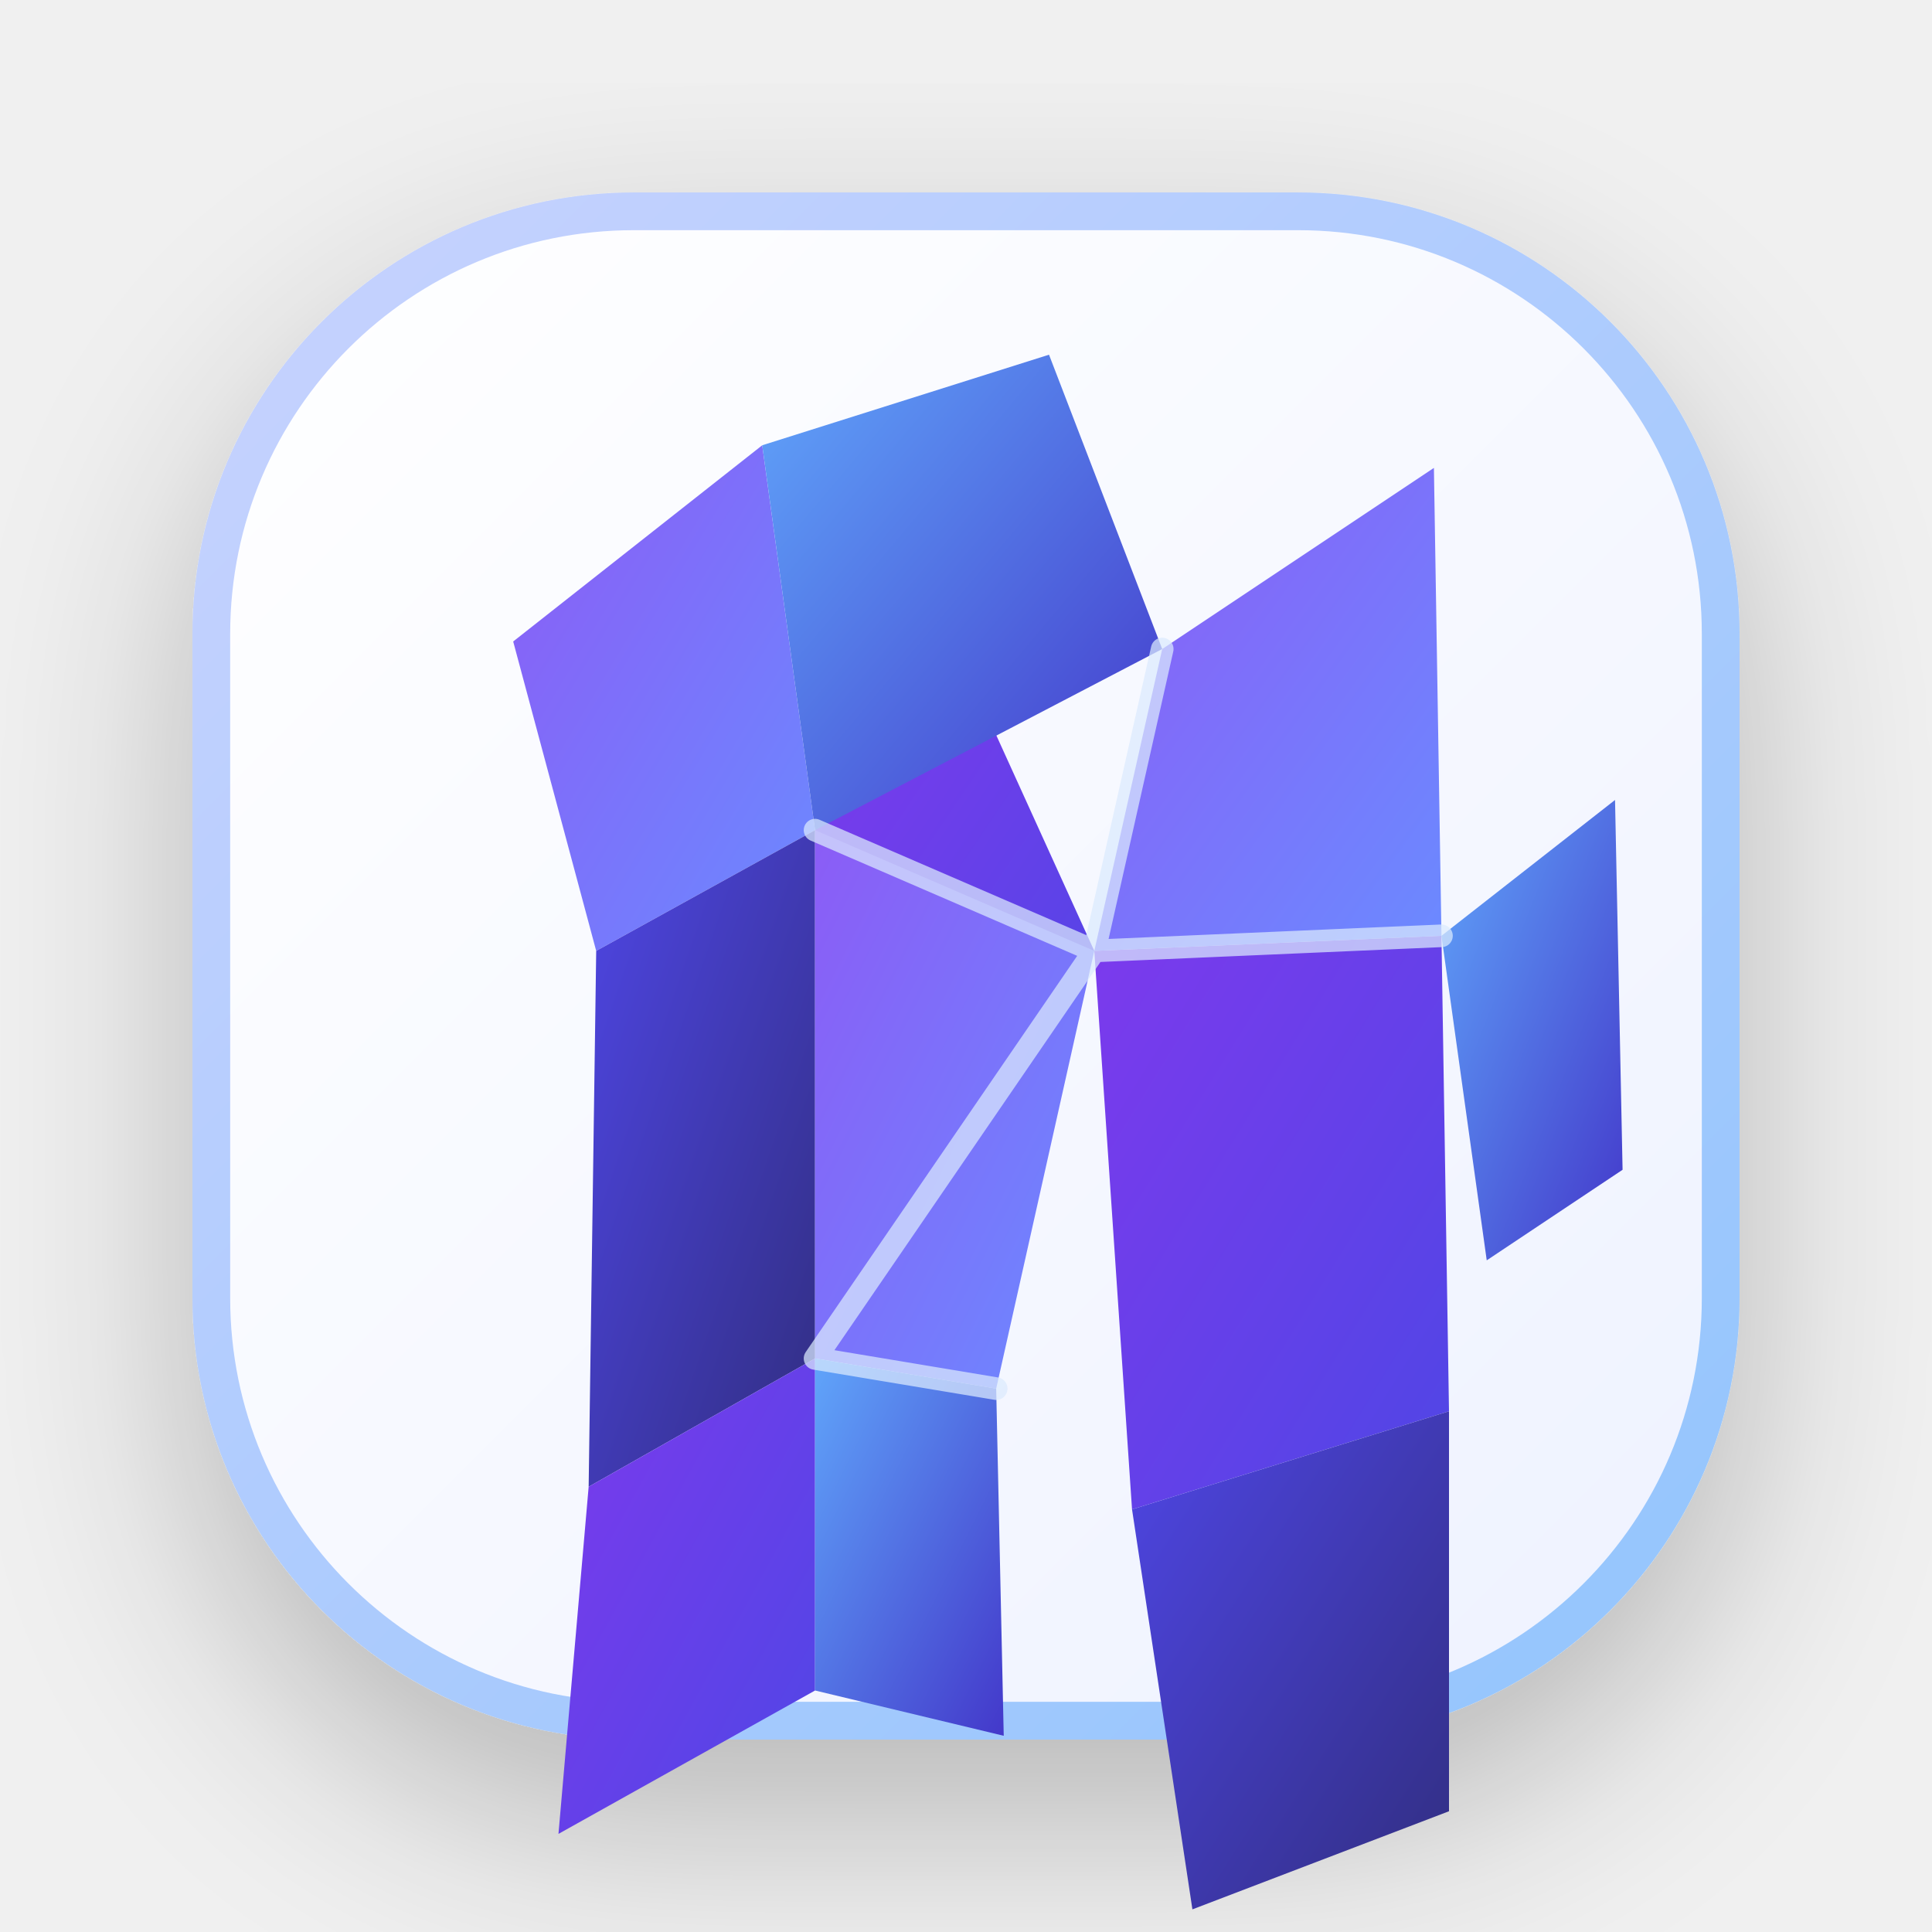
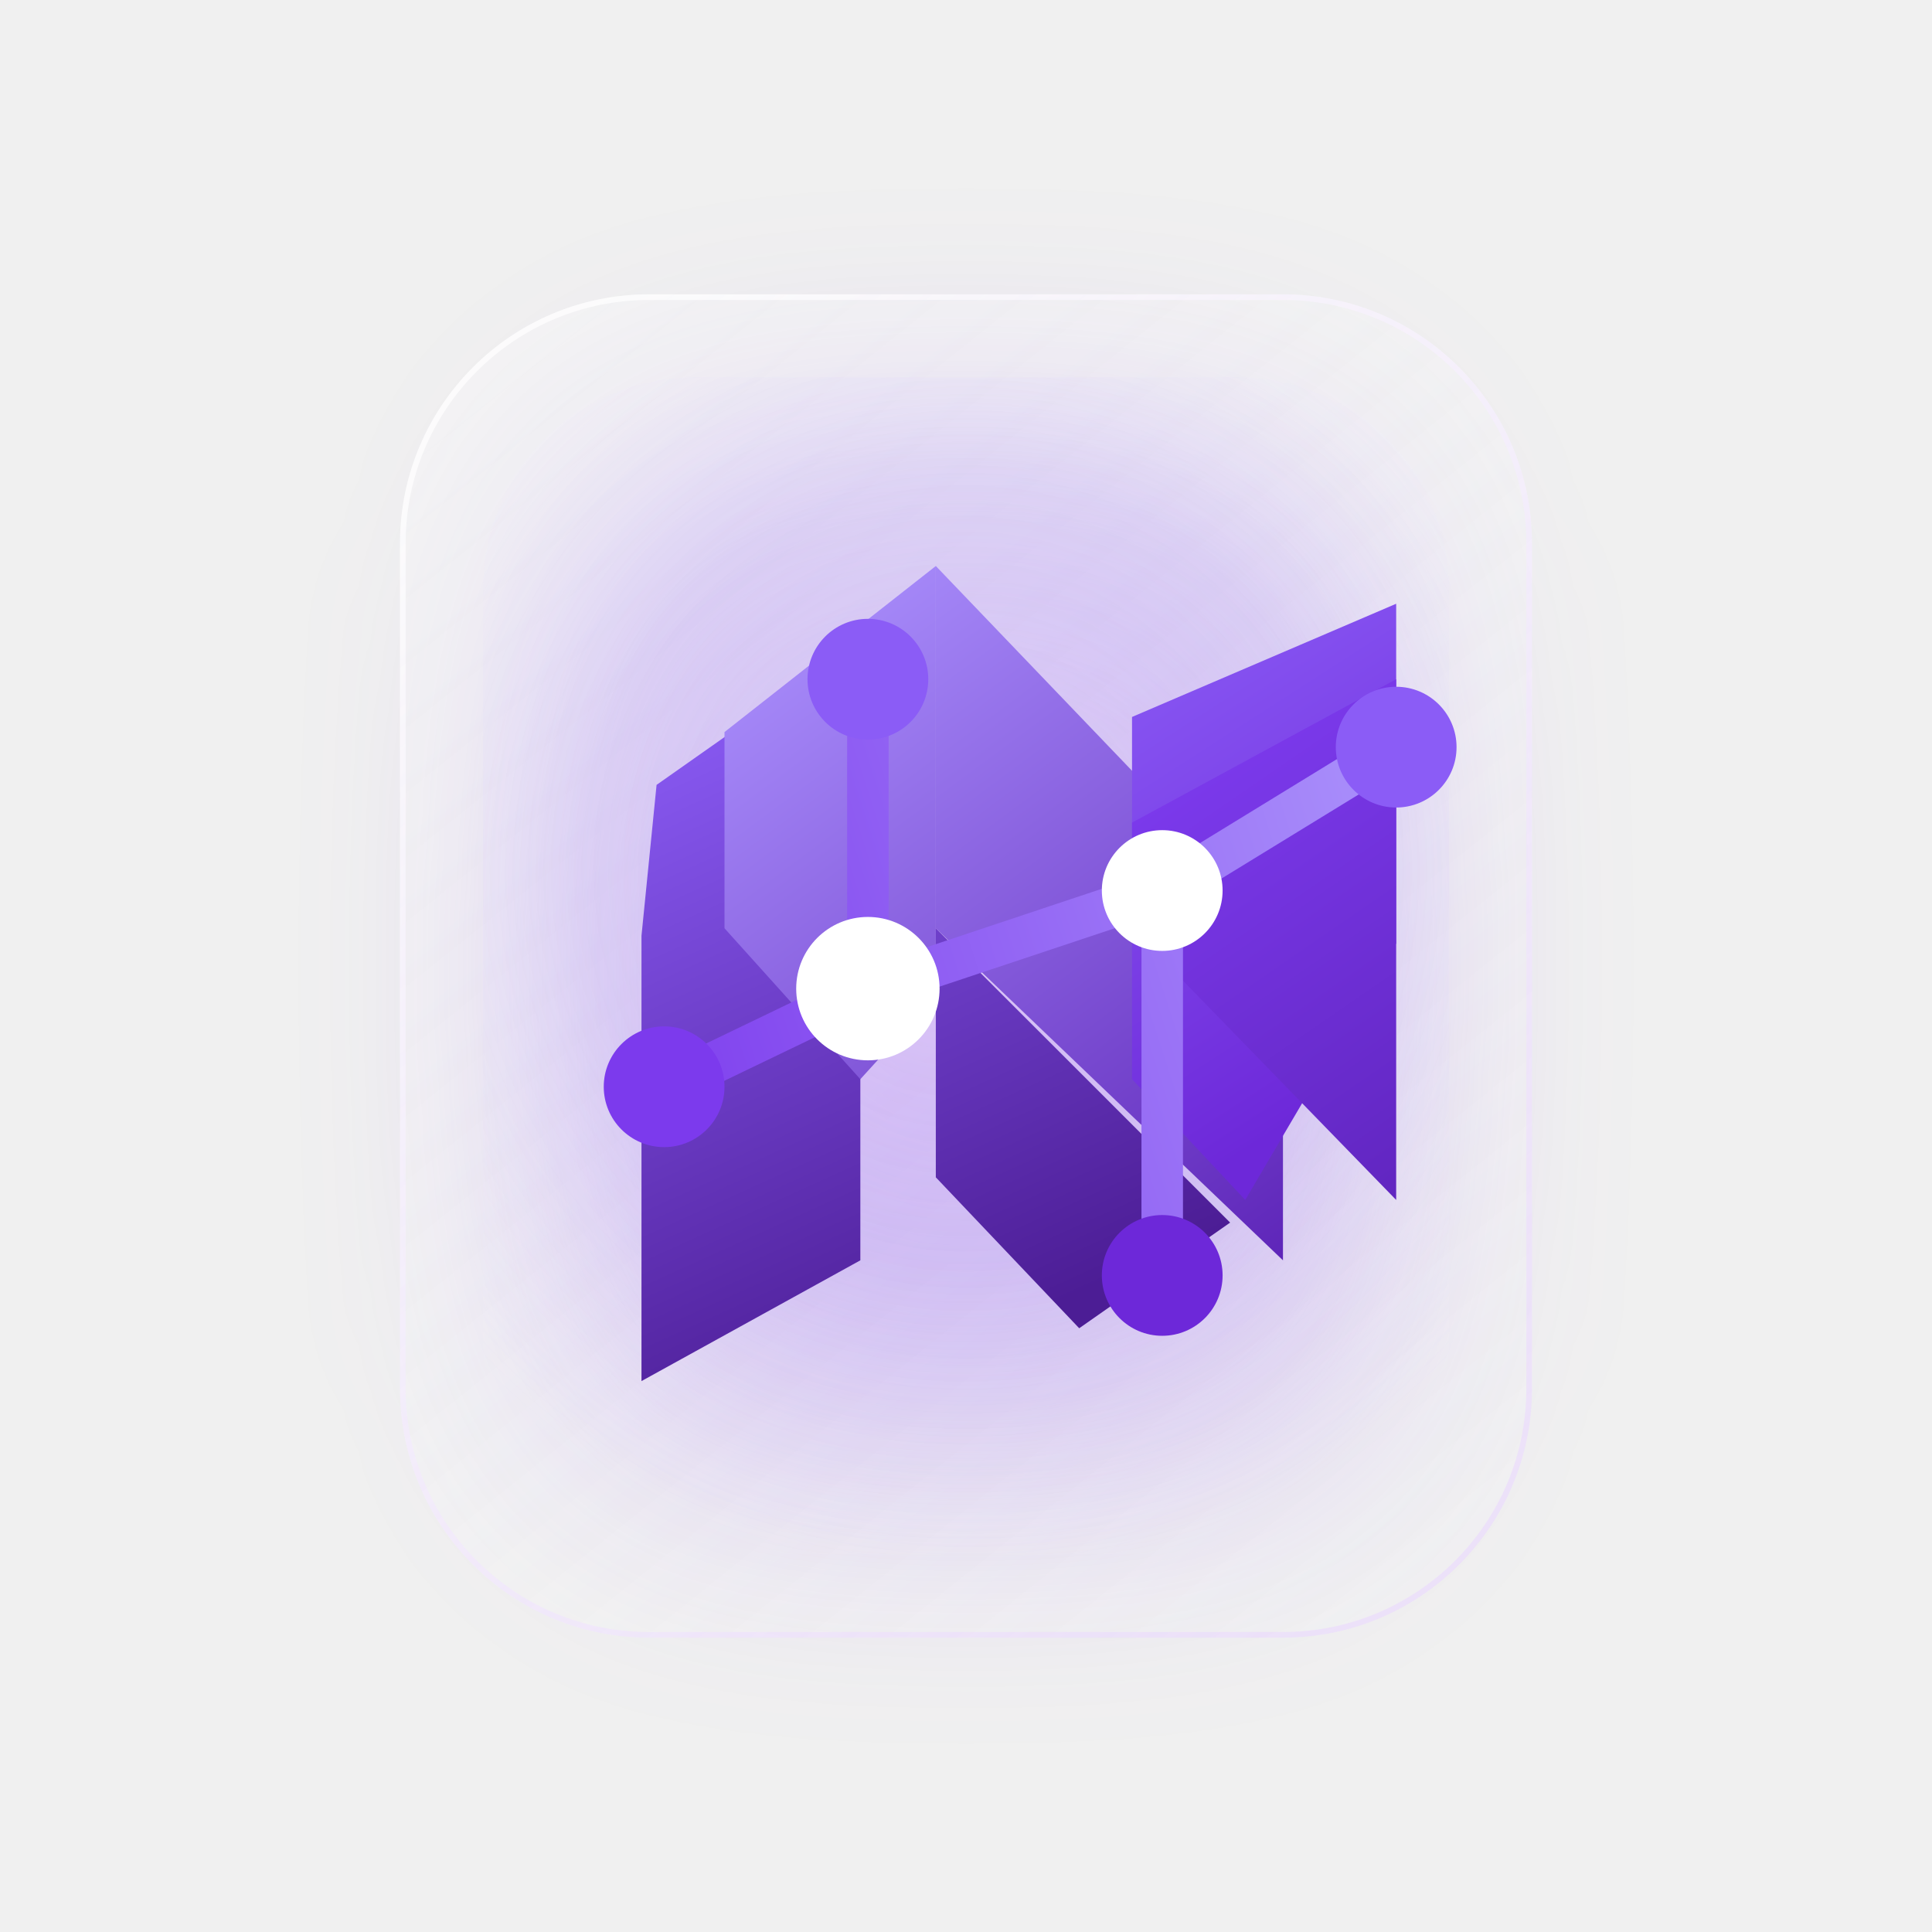
- <svg xmlns="http://www.w3.org/2000/svg" width="512" height="512" viewBox="0 0 512 512" role="img" aria-labelledby="title desc">
+ <svg xmlns="http://www.w3.org/2000/svg" width="512" height="512" viewBox="0 0 512 512" fill="none" role="img" aria-labelledby="title desc">
  <defs>
-     <linearGradient id="tileFill" x1="0%" y1="0%" x2="100%" y2="100%">
-       <stop offset="0%" stop-color="#ffffff" />
-       <stop offset="100%" stop-color="#eef2ff" />
+     <radialGradient id="outerGlow" cx="0" cy="0" r="1" gradientUnits="userSpaceOnUse" gradientTransform="translate(256 256) rotate(90) scale(210 210)">
+       <stop offset="0" stop-color="#A855F7" stop-opacity="0.52" />
+       <stop offset="0.42" stop-color="#7C3AED" stop-opacity="0.34" />
+       <stop offset="1" stop-color="#7C3AED" stop-opacity="0" />
+     </radialGradient>
+     <radialGradient id="tileGlow" cx="0" cy="0" r="1" gradientUnits="userSpaceOnUse" gradientTransform="translate(256 230) rotate(90) scale(190 185)">
+       <stop offset="0" stop-color="#FFFFFF" stop-opacity="0.28" />
+       <stop offset="0.55" stop-color="#C4B5FD" stop-opacity="0.18" />
+       <stop offset="1" stop-color="#FFFFFF" stop-opacity="0.02" />
+     </radialGradient>
+     <linearGradient id="tileFill" x1="128" y1="96" x2="384" y2="416" gradientUnits="userSpaceOnUse">
+       <stop stop-color="#FFFFFF" stop-opacity="0.24" />
+       <stop offset="1" stop-color="#F8FAFC" stop-opacity="0.12" />
    </linearGradient>
-     <linearGradient id="tileEdge" x1="0%" y1="0%" x2="100%" y2="100%">
-       <stop offset="0%" stop-color="#c7d2fe" />
-       <stop offset="100%" stop-color="#93c5fd" />
+     <linearGradient id="tileStroke" x1="144" y1="104" x2="380" y2="408" gradientUnits="userSpaceOnUse">
+       <stop stop-color="#FFFFFF" stop-opacity="0.72" />
+       <stop offset="1" stop-color="#E9D5FF" stop-opacity="0.54" />
    </linearGradient>
-     <linearGradient id="facetA" x1="0%" y1="0%" x2="100%" y2="100%">
-       <stop offset="0%" stop-color="#8b5cf6" />
-       <stop offset="100%" stop-color="#6b8aff" />
+     <linearGradient id="shapeA" x1="170" y1="188" x2="248" y2="360" gradientUnits="userSpaceOnUse">
+       <stop stop-color="#8B5CF6" />
+       <stop offset="1" stop-color="#4C1D95" />
    </linearGradient>
-     <linearGradient id="facetB" x1="0%" y1="0%" x2="100%" y2="100%">
-       <stop offset="0%" stop-color="#7c3aed" />
-       <stop offset="100%" stop-color="#4f46e5" />
+     <linearGradient id="shapeB" x1="228" y1="152" x2="360" y2="330" gradientUnits="userSpaceOnUse">
+       <stop stop-color="#A78BFA" />
+       <stop offset="1" stop-color="#5B21B6" />
    </linearGradient>
-     <linearGradient id="facetC" x1="0%" y1="0%" x2="100%" y2="100%">
-       <stop offset="0%" stop-color="#60a5fa" />
-       <stop offset="100%" stop-color="#4338ca" />
+     <linearGradient id="shapeC" x1="300" y1="158" x2="376" y2="276" gradientUnits="userSpaceOnUse">
+       <stop stop-color="#8B5CF6" />
+       <stop offset="1" stop-color="#6D28D9" />
    </linearGradient>
-     <linearGradient id="facetD" x1="0%" y1="0%" x2="100%" y2="100%">
-       <stop offset="0%" stop-color="#4f46e5" />
-       <stop offset="100%" stop-color="#312e81" />
+     <linearGradient id="shapeD" x1="296" y1="214" x2="384" y2="342" gradientUnits="userSpaceOnUse">
+       <stop stop-color="#7C3AED" />
+       <stop offset="1" stop-color="#5B21B6" />
    </linearGradient>
-     <filter id="tileShadow" x="-20%" y="-20%" width="140%" height="140%">
-       <feDropShadow dx="0" dy="22" stdDeviation="28" flood-color="#020617" flood-opacity=".24" />
+     <linearGradient id="linkStroke" x1="156" y1="286" x2="360" y2="220" gradientUnits="userSpaceOnUse">
+       <stop stop-color="#7C3AED" />
+       <stop offset="1" stop-color="#A78BFA" />
+     </linearGradient>
+     <filter id="softBlur" x="74" y="42" width="364" height="428" filterUnits="userSpaceOnUse" color-interpolation-filters="sRGB">
+       <feGaussianBlur stdDeviation="30" />
    </filter>
  </defs>
-   <rect x="56" y="56" width="400" height="400" rx="112" fill="url(#tileFill)" stroke="url(#tileEdge)" stroke-width="10" filter="url(#tileShadow)" />
-   <g transform="translate(96 76)">
-     <polygon points="40,94 106,42 120,144 62,176" fill="url(#facetA)" />
-     <polygon points="120,144 164,110 194,176 142,220" fill="url(#facetB)" />
-     <polygon points="106,42 182,18 212,96 120,144" fill="url(#facetC)" />
-     <polygon points="212,96 284,48 286,172 194,176" fill="url(#facetA)" />
-     <polygon points="62,176 120,144 120,284 60,318" fill="url(#facetD)" />
-     <polygon points="120,144 194,176 168,292 120,284" fill="url(#facetA)" />
-     <polygon points="194,176 286,172 288,298 204,324" fill="url(#facetB)" />
-     <polygon points="60,318 120,284 120,372 52,410" fill="url(#facetB)" />
-     <polygon points="120,284 168,292 170,384 120,372" fill="url(#facetC)" />
-     <polygon points="204,324 288,298 288,404 220,430" fill="url(#facetD)" />
-     <polygon points="286,172 332,136 334,234 298,258" fill="url(#facetC)" />
-     <path d="M120 144L194 176M120 284L194 176M120 284L168 292M212 96L194 176M286 172L194 176" fill="none" stroke="#dbeafe" stroke-opacity=".72" stroke-width="6" stroke-linecap="round" />
+   <g filter="url(#softBlur)">
+     <rect x="144" y="112" width="224" height="288" rx="54" fill="url(#outerGlow)" />
+   </g>
+   <rect x="106" y="78" width="300" height="356" rx="66" fill="url(#tileFill)" />
+   <rect x="106.75" y="78.75" width="298.5" height="354.5" rx="65.25" stroke="url(#tileStroke)" stroke-width="1.5" />
+   <rect x="128" y="100" width="256" height="312" rx="56" fill="url(#tileGlow)" />
+   <g>
+     <path d="M174 208L228 170V334L170 366V248L174 208Z" fill="url(#shapeA)" />
+     <path d="M192 194L248 150L248 264L228 286L192 246V194Z" fill="url(#shapeB)" />
+     <path d="M248 150L340 246V334L248 246V150Z" fill="url(#shapeB)" />
+     <path d="M300 190L370 160L370 250L330 318L300 286V190Z" fill="url(#shapeC)" />
+     <path d="M300 218L370 180L370 318L300 246V218Z" fill="url(#shapeD)" />
+     <path d="M248 246L326 324L286 352L248 312V246Z" fill="url(#shapeA)" />
+   </g>
+   <g stroke="url(#linkStroke)" stroke-width="11" stroke-linecap="round" stroke-linejoin="round">
+     <path d="M176 288L230 262" />
+     <path d="M230 180V262" />
+     <path d="M230 262L308 236" />
+     <path d="M308 236V338" />
+     <path d="M308 236L370 198" />
+   </g>
+   <g>
+     <circle cx="230" cy="262" r="19" fill="#FFFFFF" />
+     <circle cx="308" cy="236" r="16" fill="#FFFFFF" />
+     <circle cx="176" cy="288" r="16" fill="#7C3AED" />
+     <circle cx="230" cy="180" r="16" fill="#8B5CF6" />
+     <circle cx="308" cy="338" r="16" fill="#6D28D9" />
+     <circle cx="370" cy="198" r="16" fill="#8B5CF6" />
  </g>
</svg>
